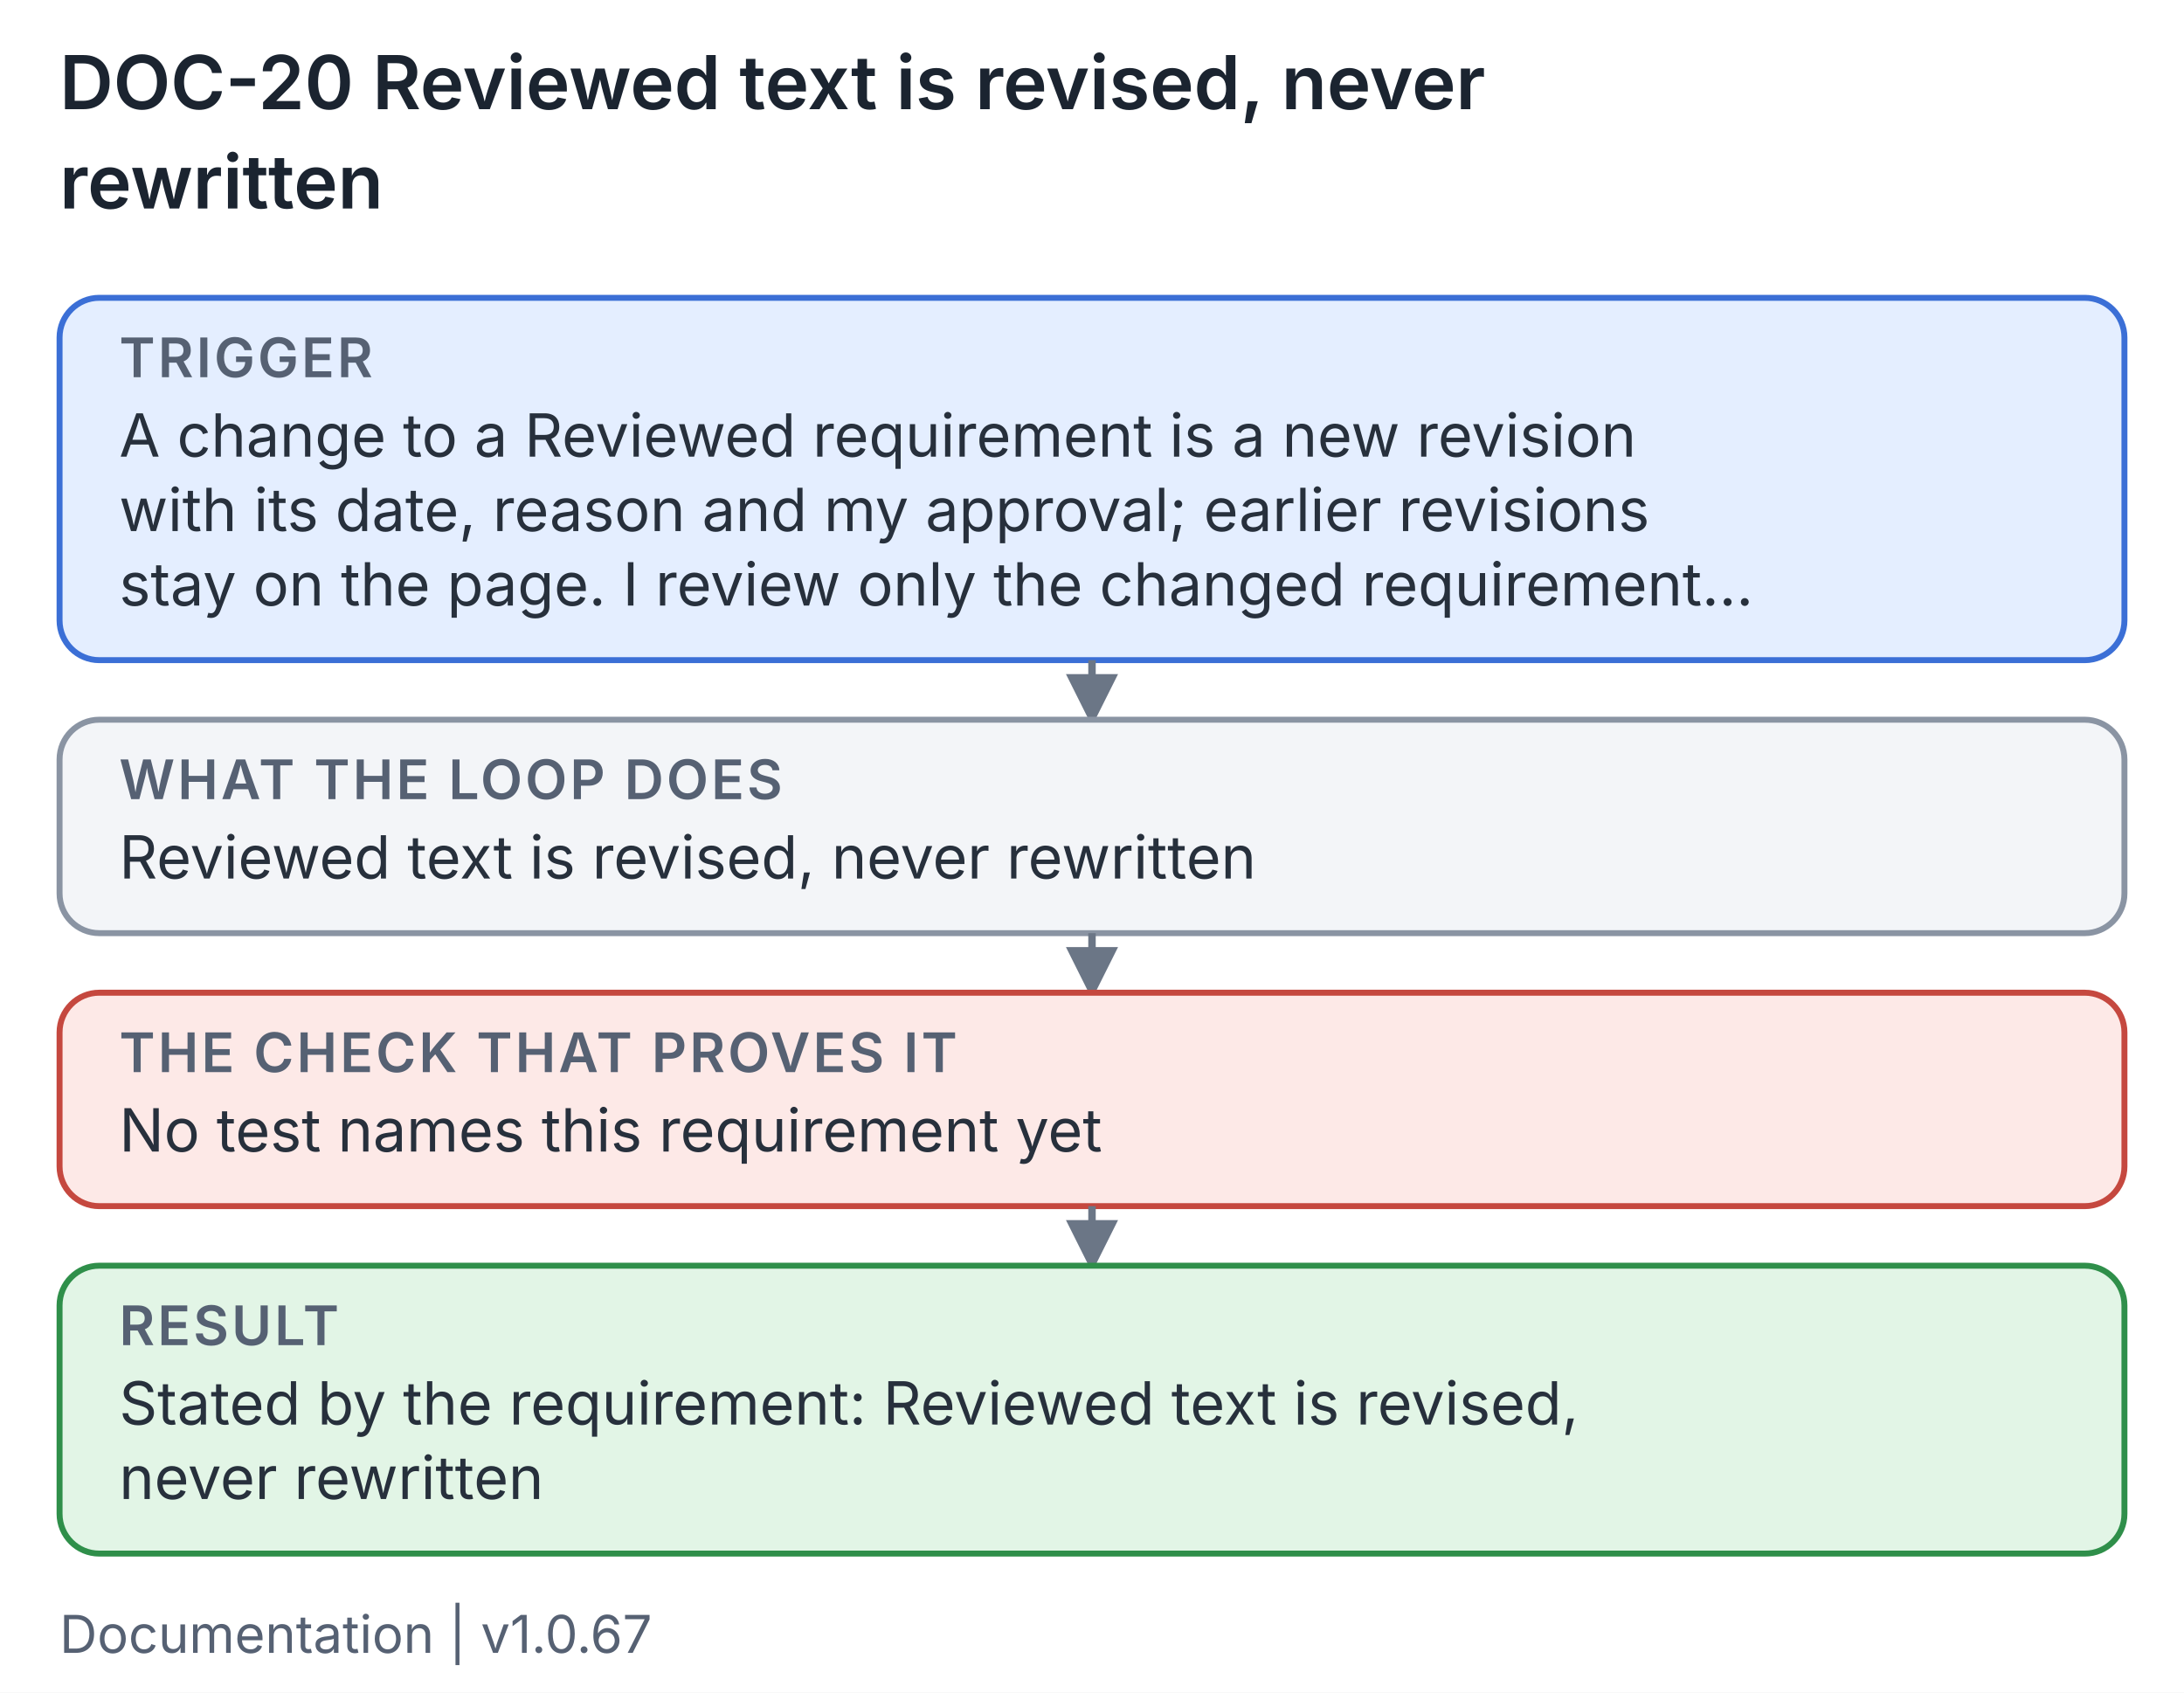
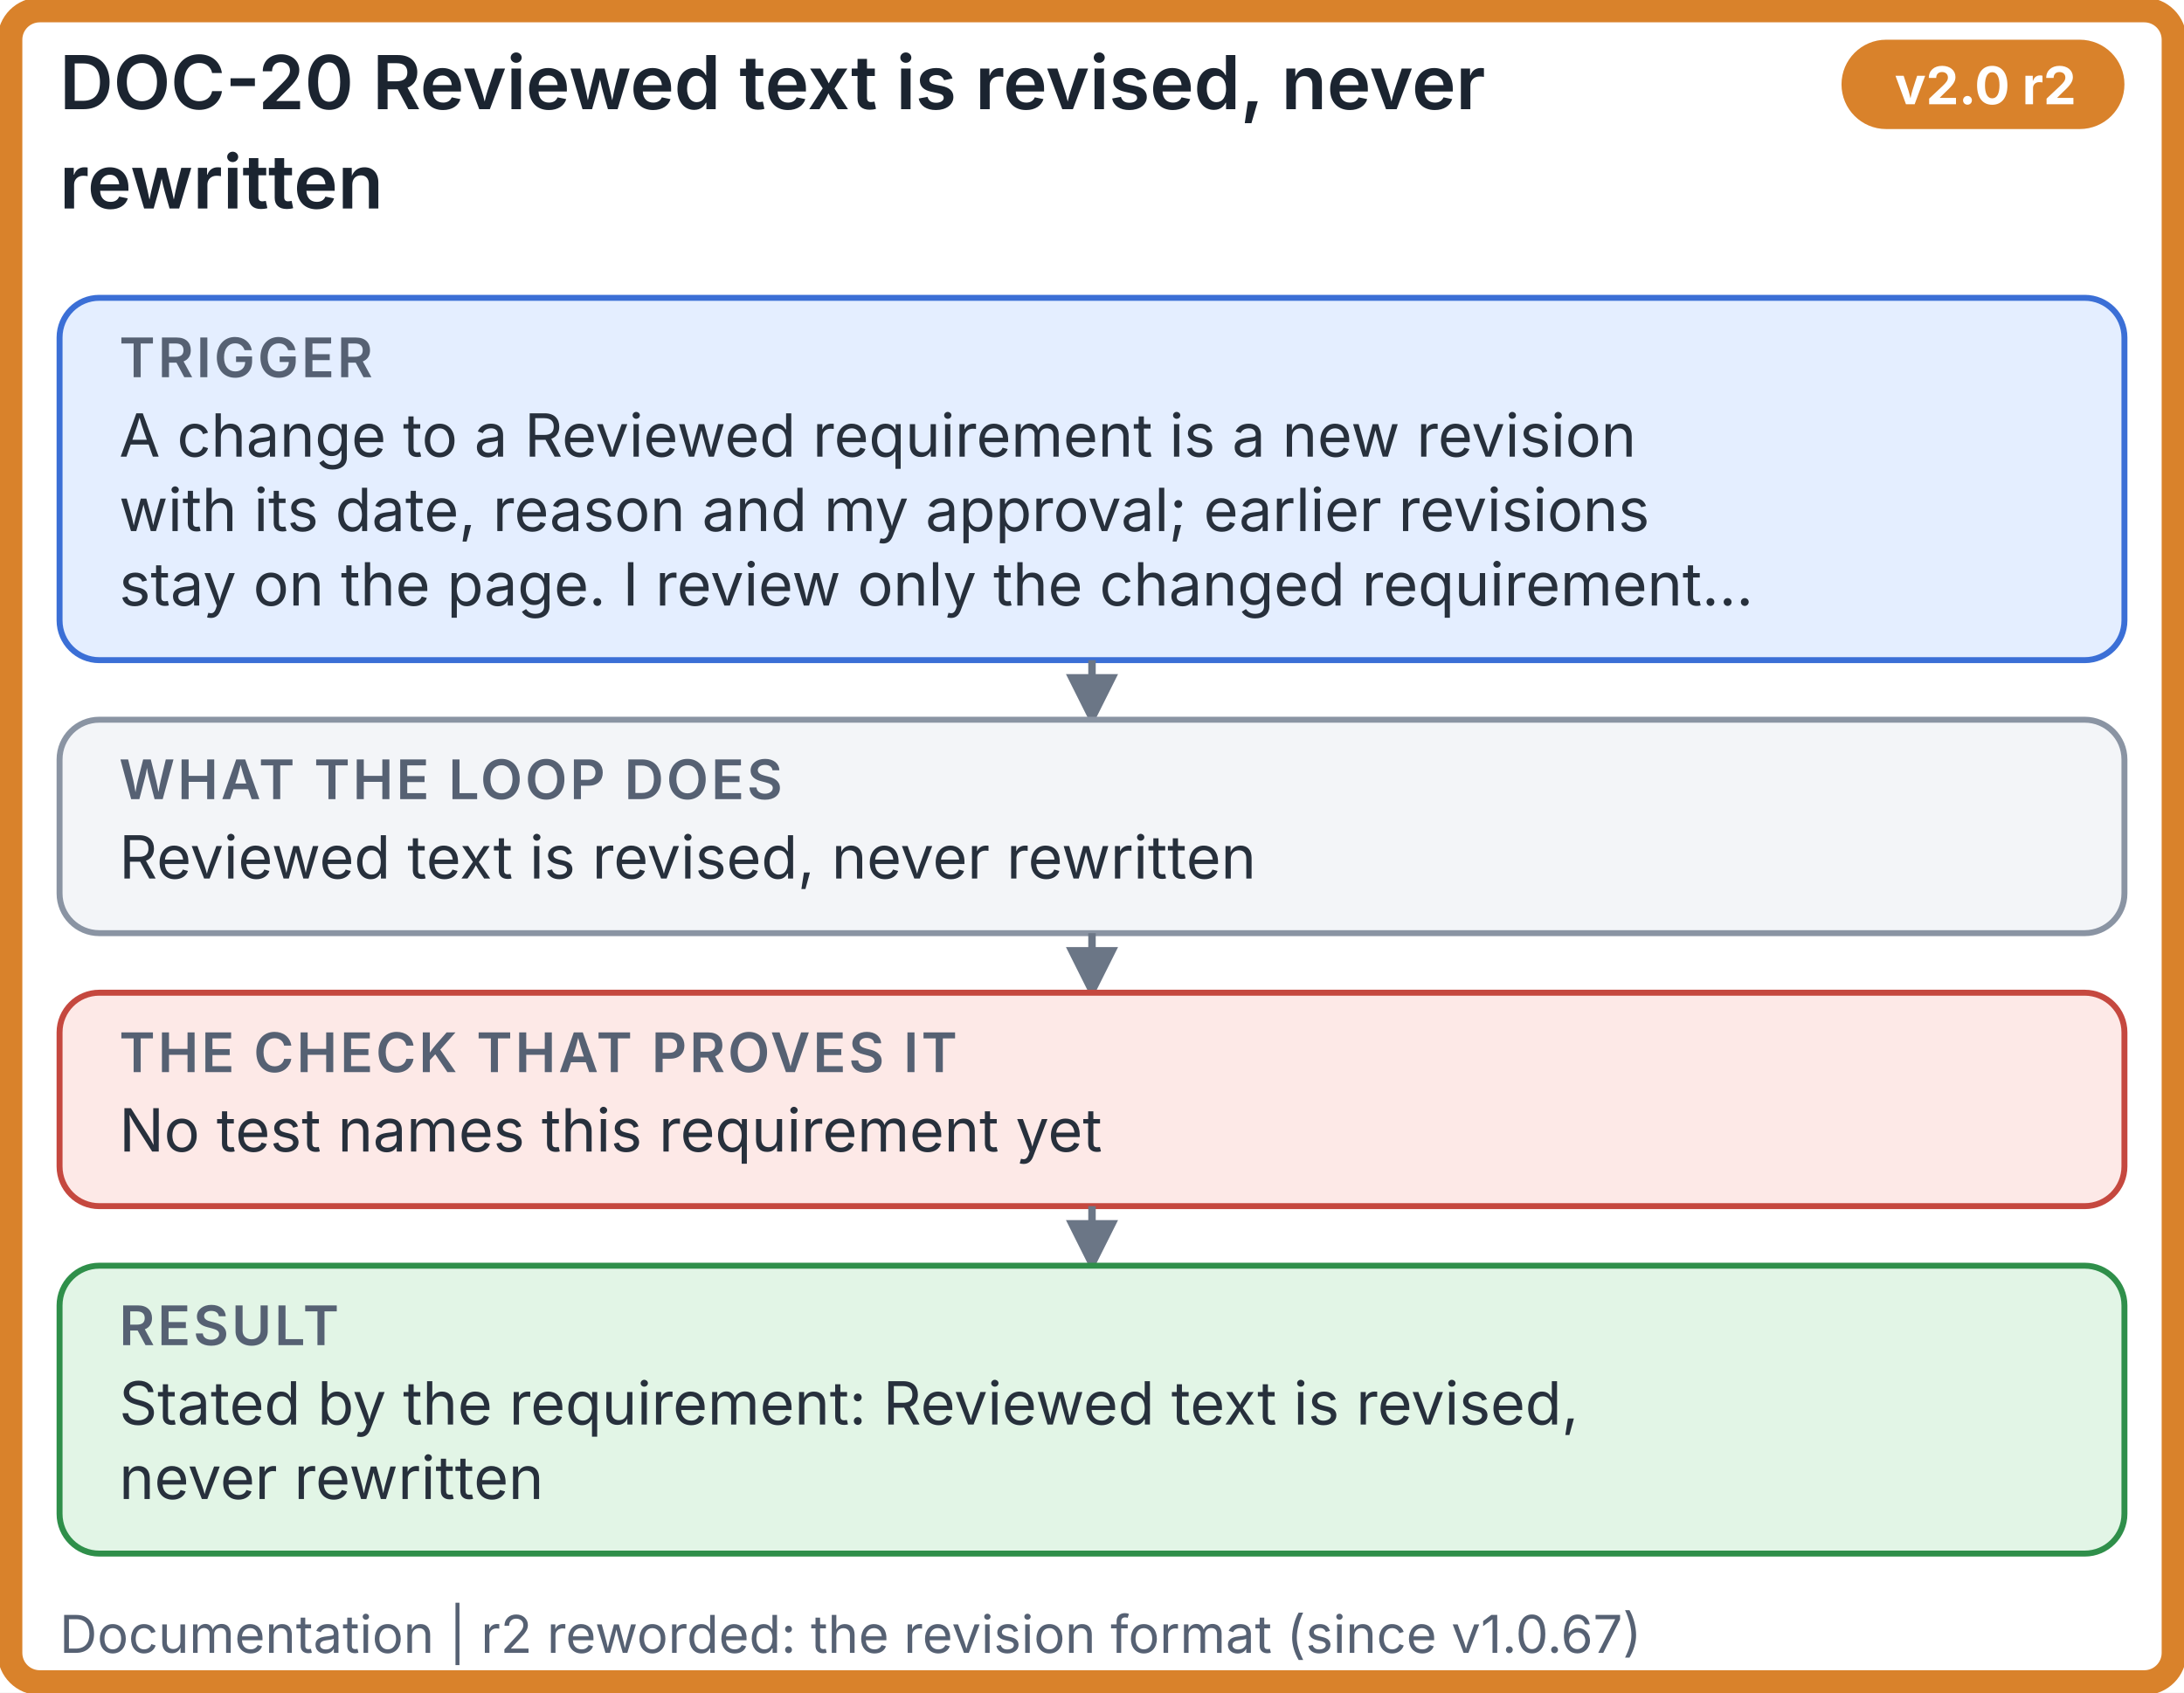
<svg xmlns="http://www.w3.org/2000/svg" viewBox="0 0 440 341" width="440" role="img" aria-label="Flow of DOC-20 Reviewed text is revised, never rewritten: trigger, what the loop does, the check that proves it, the result">
  <style>
.f-t{font:600 15px system-ui,-apple-system,Segoe UI,sans-serif;fill:#1b2430}
.f-h{font:600 11px system-ui,-apple-system,Segoe UI,sans-serif;fill:#566173;letter-spacing:.05em}
.f-s{font:400 12px system-ui,-apple-system,Segoe UI,sans-serif;fill:#27303c}
.f-x{font:400 10.5px system-ui,-apple-system,Segoe UI,sans-serif;fill:#566173}
.f-you{fill:#e4eeff;stroke:#3b6fd6}
.f-step{fill:#f3f5f8;stroke:#8a94a3}
.f-gate{fill:#fff4d6;stroke:#c08a00}
.f-ok{fill:#e2f5e6;stroke:#2f8f4a}
.f-find{fill:#fde9e7;stroke:#c5483f}
.f-bg{fill:#ffffff}
.f-a{stroke:#6b7686;stroke-width:1.5;fill:none}
.f-ah{fill:#6b7686}
@media (prefers-color-scheme: dark){
.f-t{fill:#eef2f6}.f-h,.f-x{fill:#a3afbf}.f-s{fill:#e1e7ee}
.f-step{fill:#222b36;stroke:#5c6b7d}.f-you{fill:#162a4f;stroke:#6d9bf0}
.f-gate{fill:#3a2e0d;stroke:#d9a521}.f-find{fill:#3d1c1a;stroke:#e0736a}
.f-ok{fill:#153420;stroke:#4fb56c}.f-bg{fill:#12171d}.f-a{stroke:#9aa7b8}.f-ah{fill:#9aa7b8}
}
+ 
+ .k-shipped{stroke:#8a94a3;stroke-width:1.5}.k-v20{stroke:#d9822b;stroke-width:5}.k-v21{stroke:#8a5cd6;stroke-width:5;stroke-dasharray:10 6}
+ .p-shipped{fill:#2f8f4a}.p-v20{fill:#d9822b}.p-v21{fill:#8a5cd6}
+ .f-pill{font:700 10.5px system-ui,-apple-system,Segoe UI,sans-serif;fill:#ffffff}
+ @media (prefers-color-scheme: dark){.k-shipped{stroke:#5c6b7d}.k-v20{stroke:#f0a050}.k-v21{stroke:#b08cf0}.p-shipped{fill:#3d9c58}.p-v20{fill:#c46f1c}.p-v21{fill:#7a4cc6}}
</style>
  <defs>
    <marker id="ah" viewBox="0 0 8 8" refX="7" refY="4" markerWidth="7" markerHeight="7" orient="auto-start-reverse">
      <path d="M0 0 L8 4 L0 8 z" class="f-ah" />
    </marker>
  </defs>
  <rect width="440" height="341" class="f-bg" />
  <text x="12" y="22" class="f-t">DOC-20 Reviewed text is revised, never</text>
  <text x="12" y="42" class="f-t">rewritten</text>
  <rect x="12" y="60" width="416" height="73" rx="8" class="f-you" stroke-width="1.2" />
  <text x="24" y="76" class="f-h">TRIGGER</text>
  <text x="24" y="92" class="f-s">A change to a Reviewed requirement is a new revision</text>
  <text x="24" y="107" class="f-s">with its date, reason and my approval; earlier revisions</text>
  <text x="24" y="122" class="f-s">stay on the page. I review only the changed requirement…</text>
  <path d="M220 133 L220 145" class="f-a" marker-end="url(#ah)" />
  <rect x="12" y="145" width="416" height="43" rx="8" class="f-step" stroke-width="1.2" />
  <text x="24" y="161" class="f-h">WHAT THE LOOP DOES</text>
  <text x="24" y="177" class="f-s">Reviewed text is revised, never rewritten</text>
  <path d="M220 188 L220 200" class="f-a" marker-end="url(#ah)" />
  <rect x="12" y="200" width="416" height="43" rx="8" class="f-find" stroke-width="1.2" />
  <text x="24" y="216" class="f-h">THE CHECK THAT PROVES IT</text>
  <text x="24" y="232" class="f-s">No test names this requirement yet</text>
  <path d="M220 243 L220 255" class="f-a" marker-end="url(#ah)" />
  <rect x="12" y="255" width="416" height="58" rx="8" class="f-ok" stroke-width="1.2" />
  <text x="24" y="271" class="f-h">RESULT</text>
  <text x="24" y="287" class="f-s">Stated by the requirement: Reviewed text is revised,</text>
  <text x="24" y="302" class="f-s">never rewritten</text>
-   <text x="12" y="333" class="f-x">Documentation | v1.0.67</text>
+   <text x="12" y="333" class="f-x">Documentation | r2 reworded: the revision format (since v1.0.67)</text>
+   <rect x="2" y="2" width="436" height="337" rx="6" fill="none" class="k-v20" />
+   <rect x="371" y="8" width="57" height="18" rx="9" class="p-v20" />
+   <text x="400" y="21" text-anchor="middle" class="f-pill">v2.0 r2</text>
</svg>
